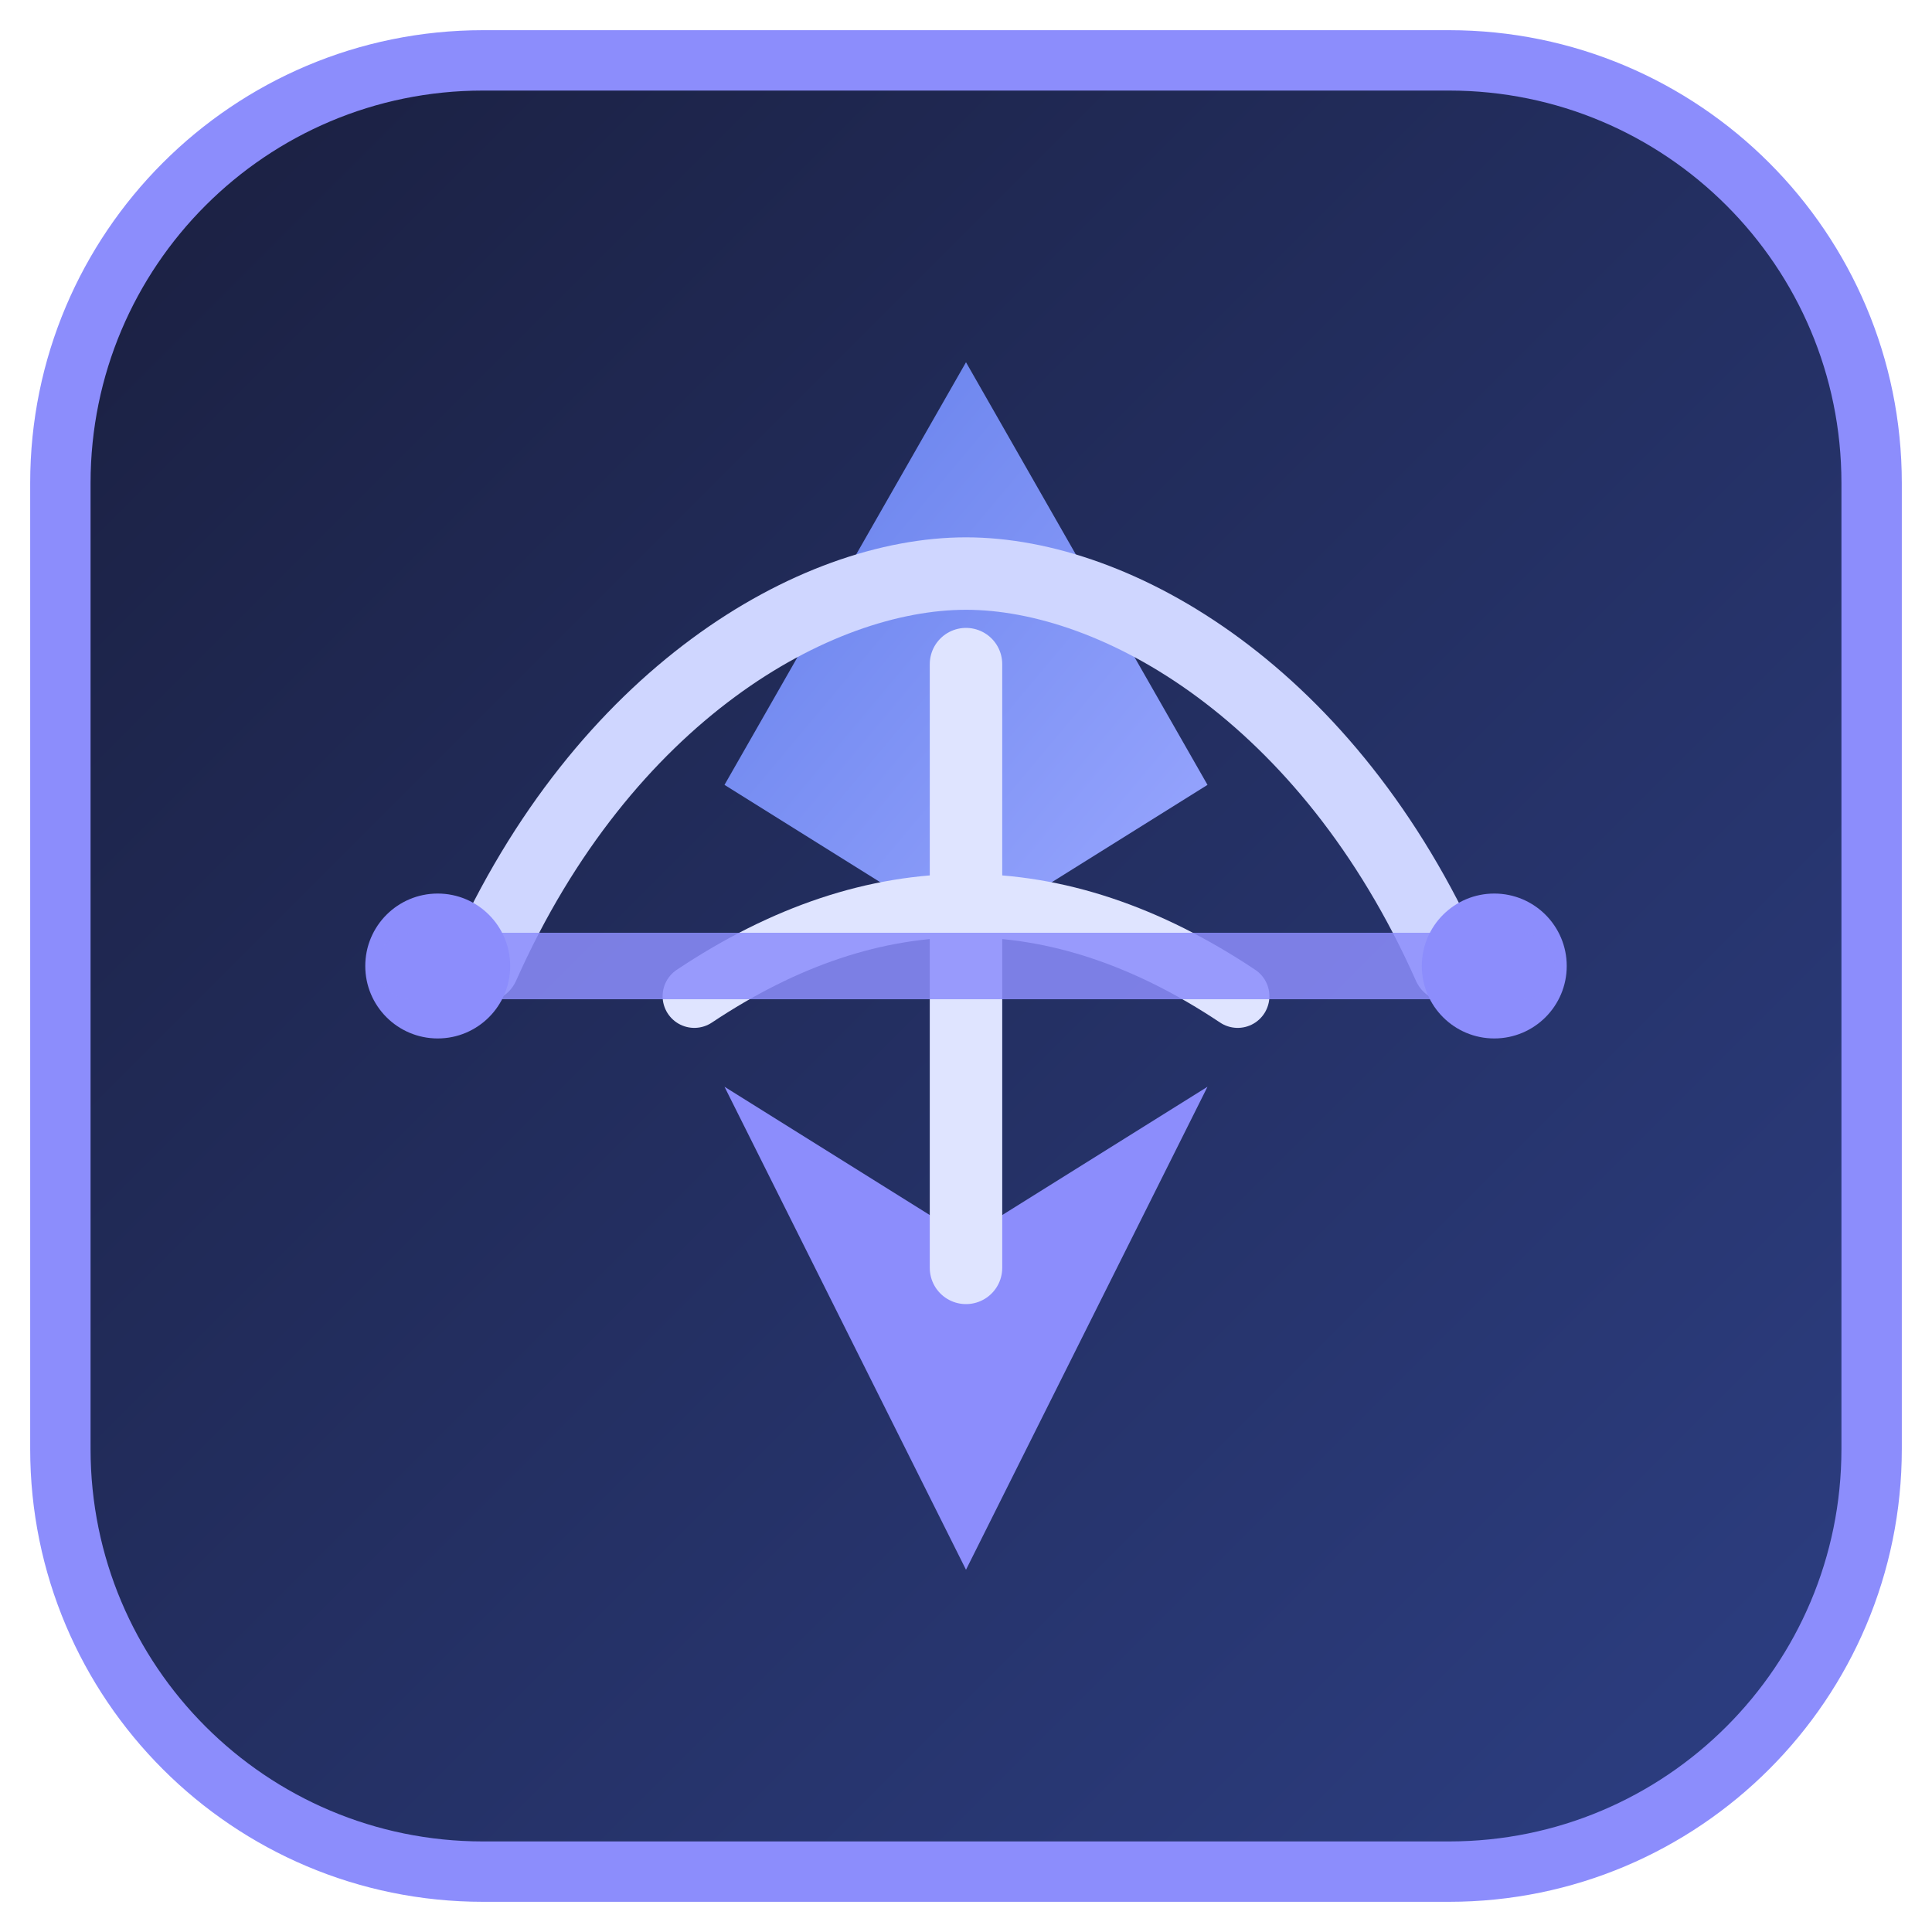
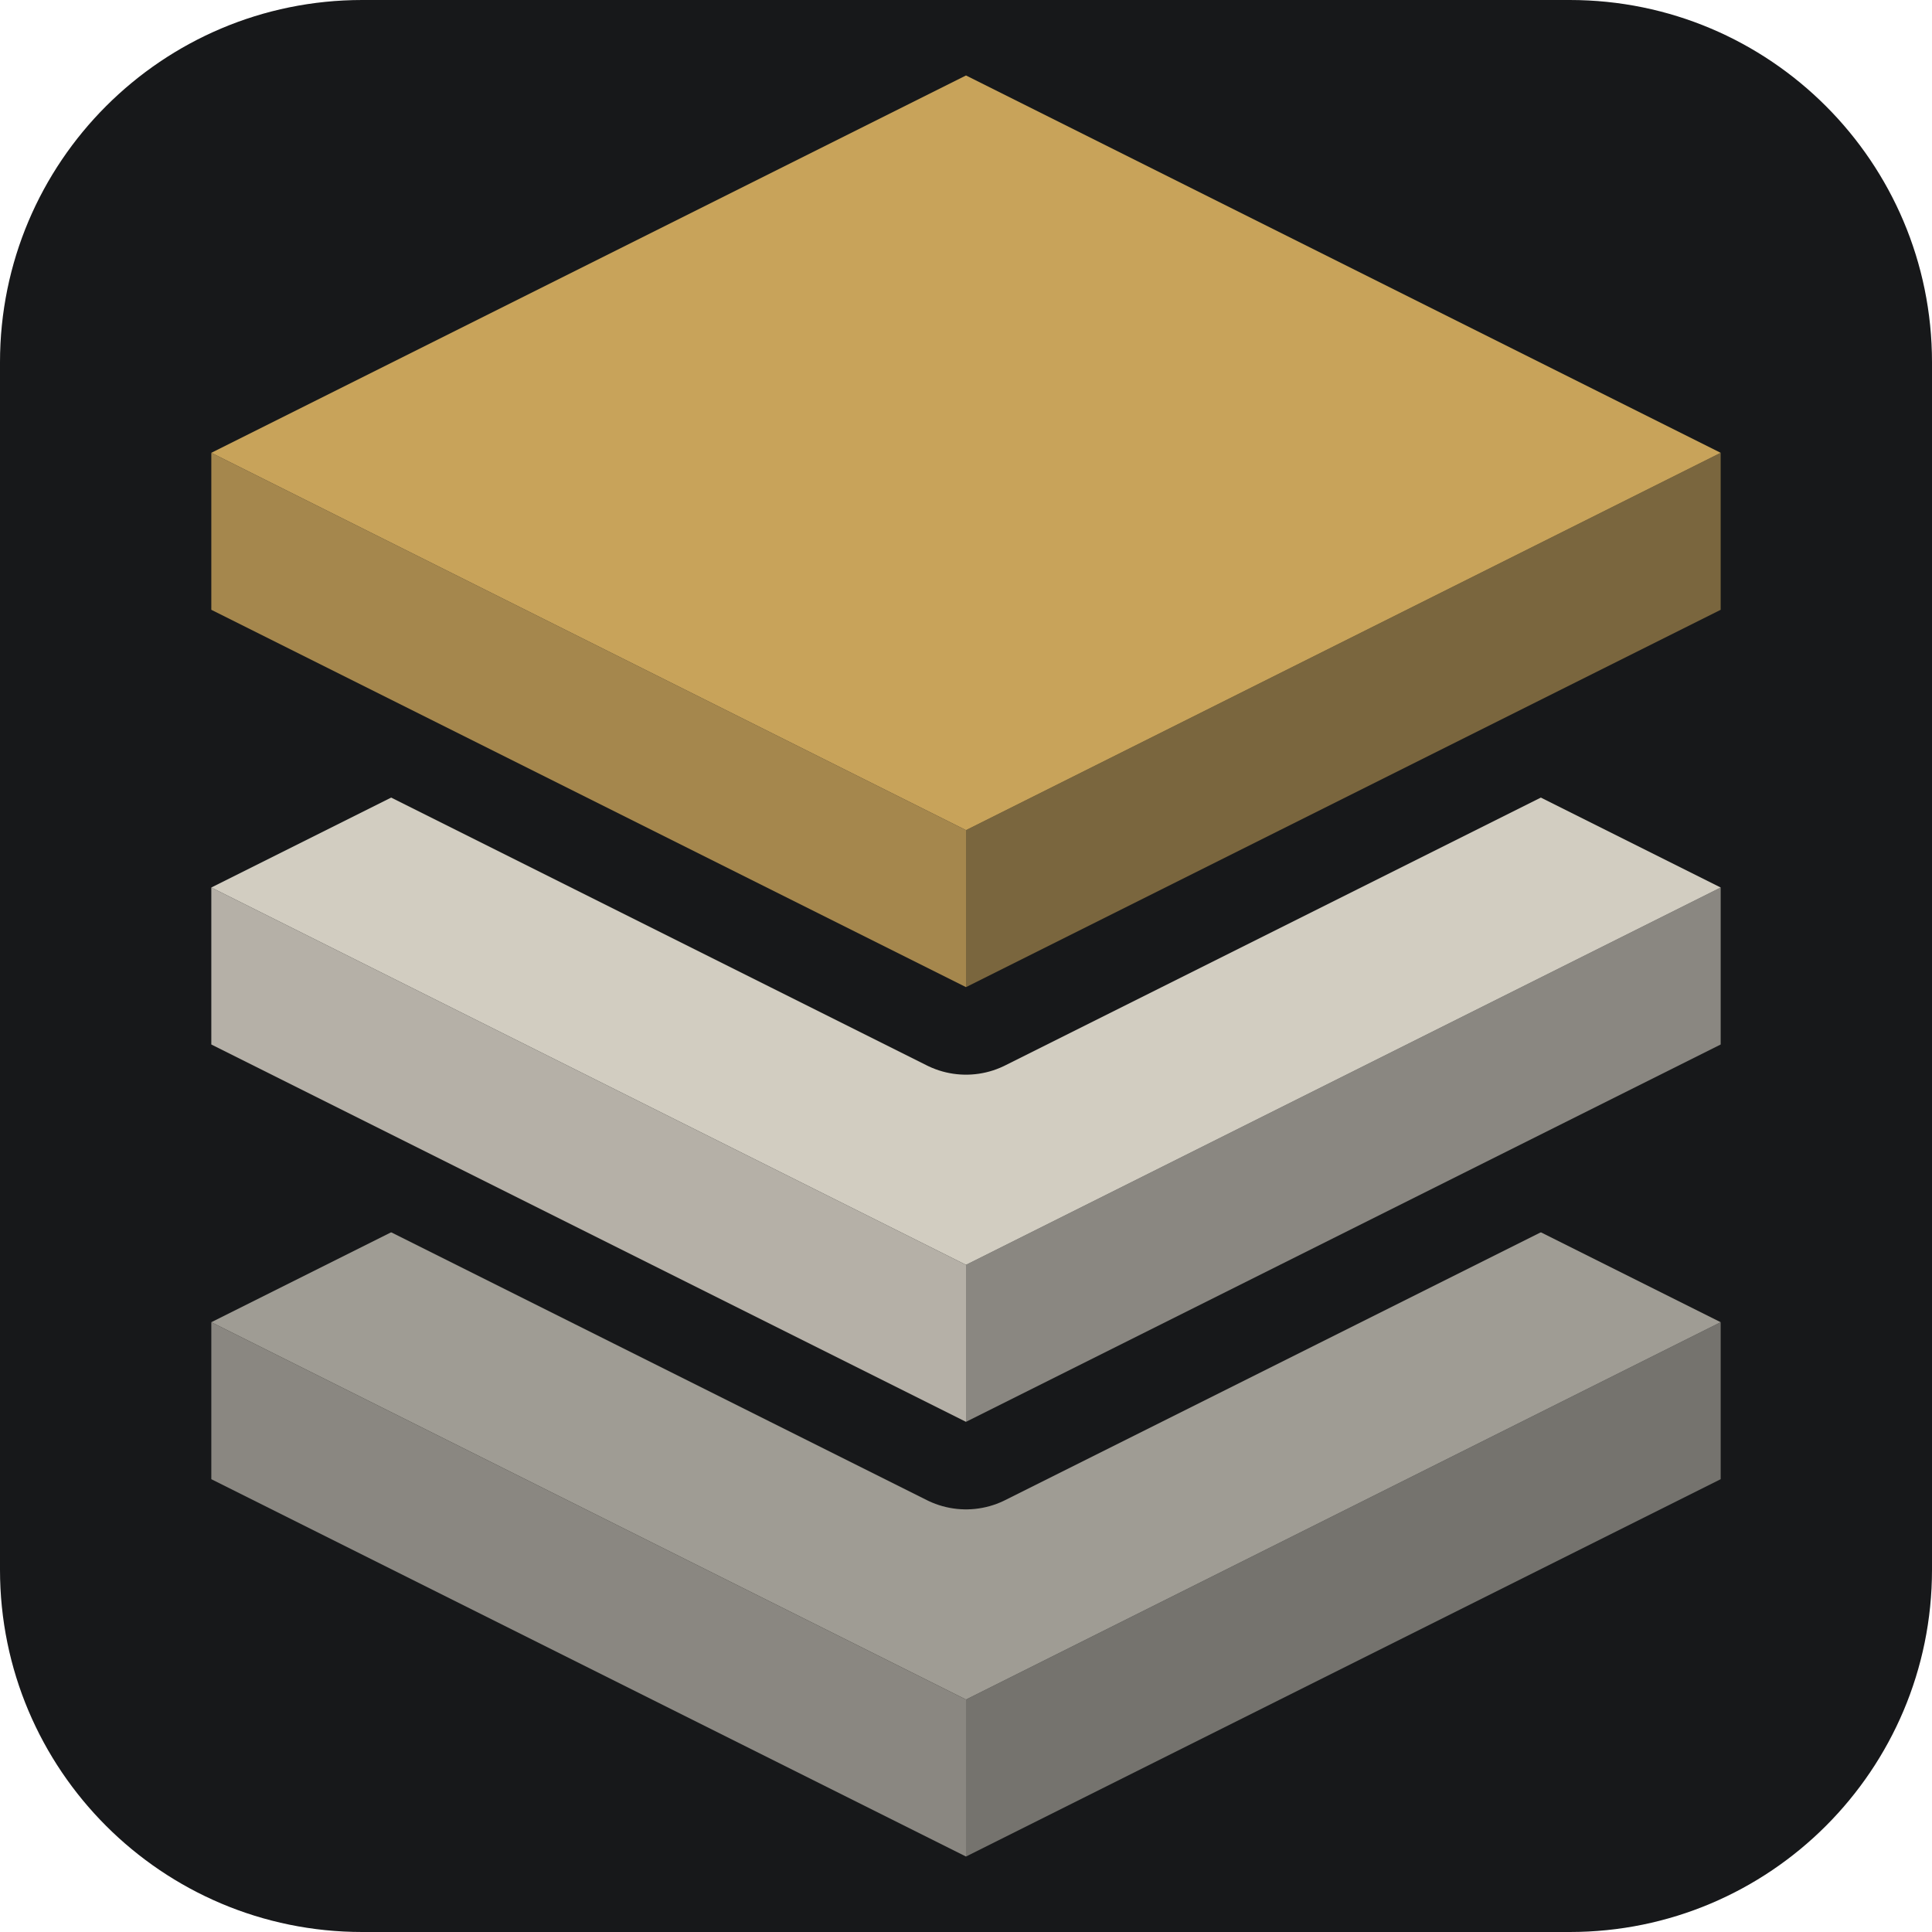
- <svg xmlns="http://www.w3.org/2000/svg" viewBox="0 0 64 64" role="img" aria-label="Oak Chain favicon">
-   <defs>
-     <linearGradient id="bg" x1="0" y1="0" x2="1" y2="1">
-       <stop offset="0%" stop-color="#1a1f3f" />
-       <stop offset="100%" stop-color="#2d3f84" />
-     </linearGradient>
-     <linearGradient id="accent" x1="0" y1="0" x2="1" y2="1">
-       <stop offset="0%" stop-color="#627EEA" />
-       <stop offset="100%" stop-color="#9aa7ff" />
-     </linearGradient>
-   </defs>
-   <rect x="2" y="2" width="60" height="60" rx="14" fill="url(#bg)" stroke="#8C8DFC" stroke-width="2" />
-   <path d="M32 12L24 26L32 31L40 26L32 12Z" fill="url(#accent)" />
-   <path d="M32 52L24 36L32 41L40 36L32 52Z" fill="#8C8DFC" />
-   <path d="M16 32C20 23 27 19 32 19C37 19 44 23 48 32" fill="none" stroke="#cfd6ff" stroke-width="2.4" stroke-linecap="round" />
-   <path d="M32 22V42" fill="none" stroke="#dfe4ff" stroke-width="2.4" stroke-linecap="round" />
-   <path d="M23 33C26 31 29 30 32 30C35 30 38 31 41 33" fill="none" stroke="#dfe4ff" stroke-width="2.1" stroke-linecap="round" />
-   <circle cx="14.5" cy="32" r="2.4" fill="#8C8DFC" />
-   <circle cx="49.5" cy="32" r="2.4" fill="#8C8DFC" />
-   <rect x="12.5" y="30.9" width="39" height="2.2" rx="1.1" fill="#8C8DFC" opacity="0.85" />
+ <svg xmlns="http://www.w3.org/2000/svg" viewBox="0 0 32 32" role="img" aria-label="Oak Chain">
+   <rect width="32" height="32" rx="6" fill="#17181a" />
+   <polygon points="3.5,21.9 16,28.15 16,30.75 3.5,24.5" fill="#8a8781" />
+   <polygon points="16,28.15 28.5,21.9 28.5,24.5 16,30.75" fill="#75736e" />
+   <polygon points="3.5,21.9 16,15.65 28.5,21.9 16,28.15" fill="#9f9c94" />
+   <polygon points="3.5,14.7 16,8.45 28.5,14.7 28.5,17.3 16,23.55 3.5,17.3" fill="#17181a" stroke="#17181a" stroke-width="2.9" stroke-linejoin="round" />
+   <polygon points="3.5,14.7 16,20.95 16,23.55 3.5,17.3" fill="#b5b0a7" />
+   <polygon points="16,20.95 28.5,14.7 28.5,17.3 16,23.55" fill="#8a8781" />
+   <polygon points="3.5,14.7 16,8.45 28.5,14.7 16,20.95" fill="#d2cdc1" />
+   <polygon points="3.5,7.5 16,1.25 28.5,7.5 28.5,10.1 16,16.35 3.5,10.1" fill="#17181a" stroke="#17181a" stroke-width="2.9" stroke-linejoin="round" />
+   <polygon points="3.5,7.5 16,13.75 16,16.35 3.5,10.1" fill="#a5874d" />
+   <polygon points="16,13.75 28.5,7.5 28.5,10.1 16,16.35" fill="#7a663e" />
+   <polygon points="3.5,7.5 16,1.25 28.5,7.5 16,13.75" fill="#c8a35a" />
</svg>
